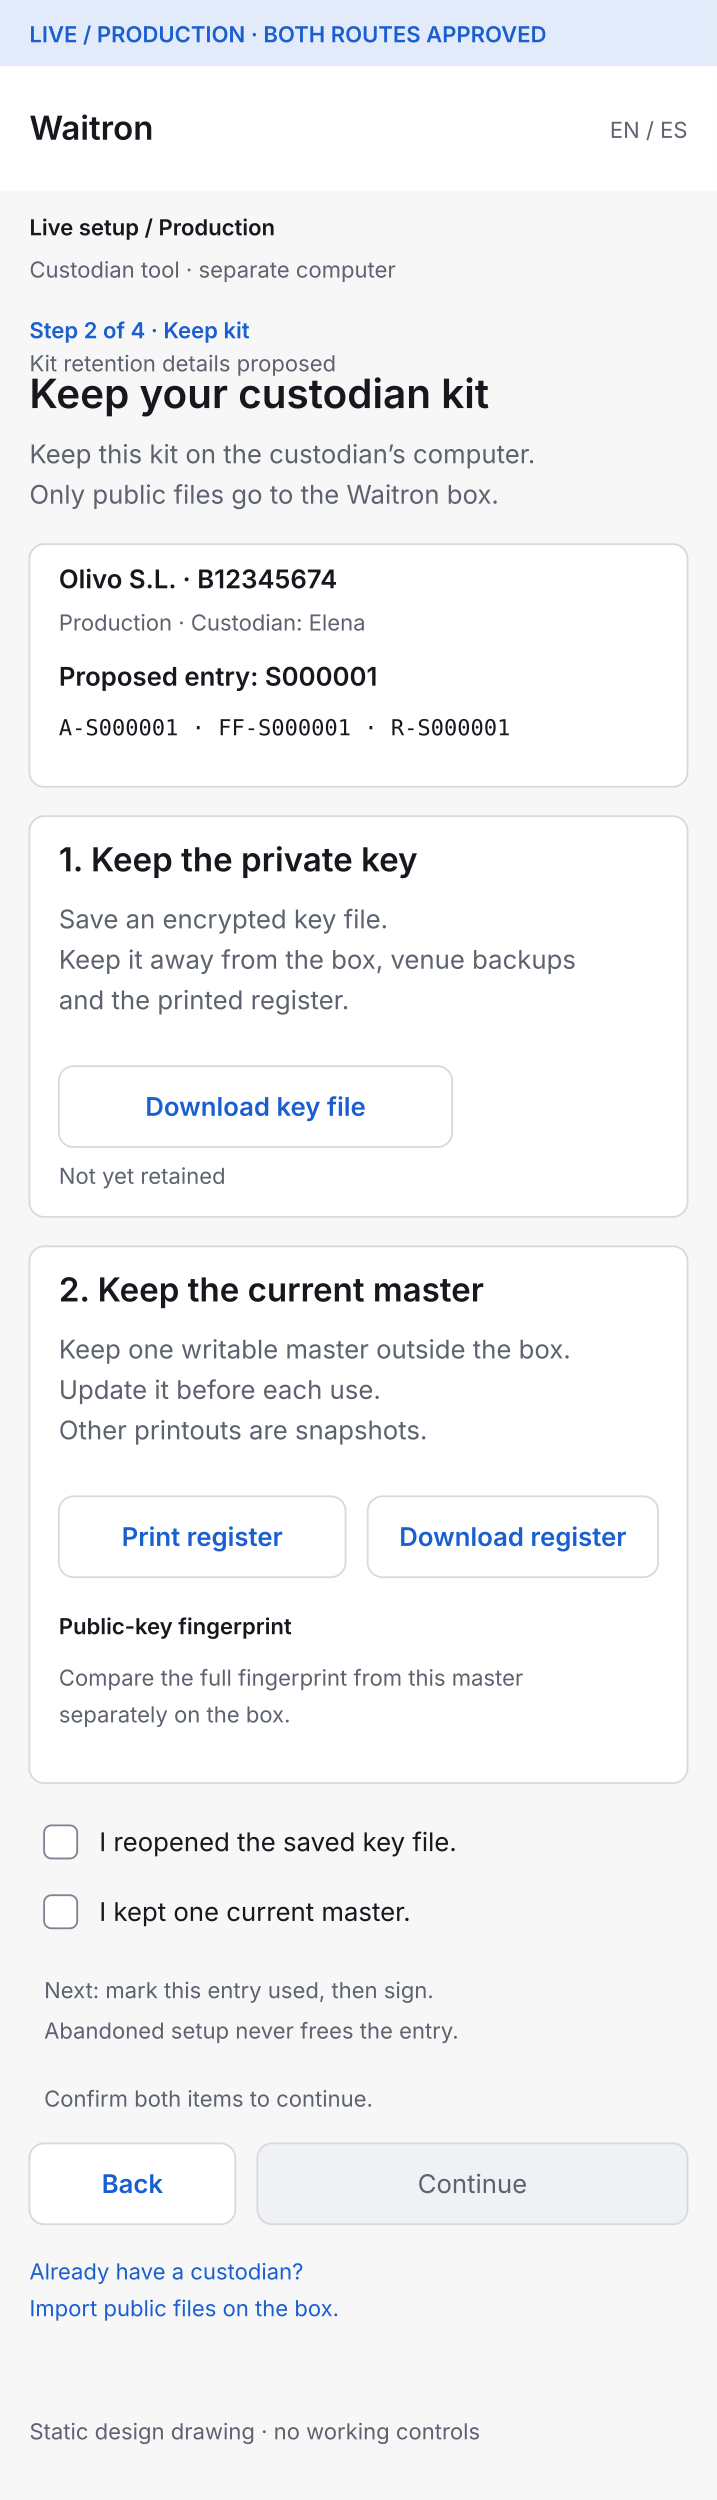
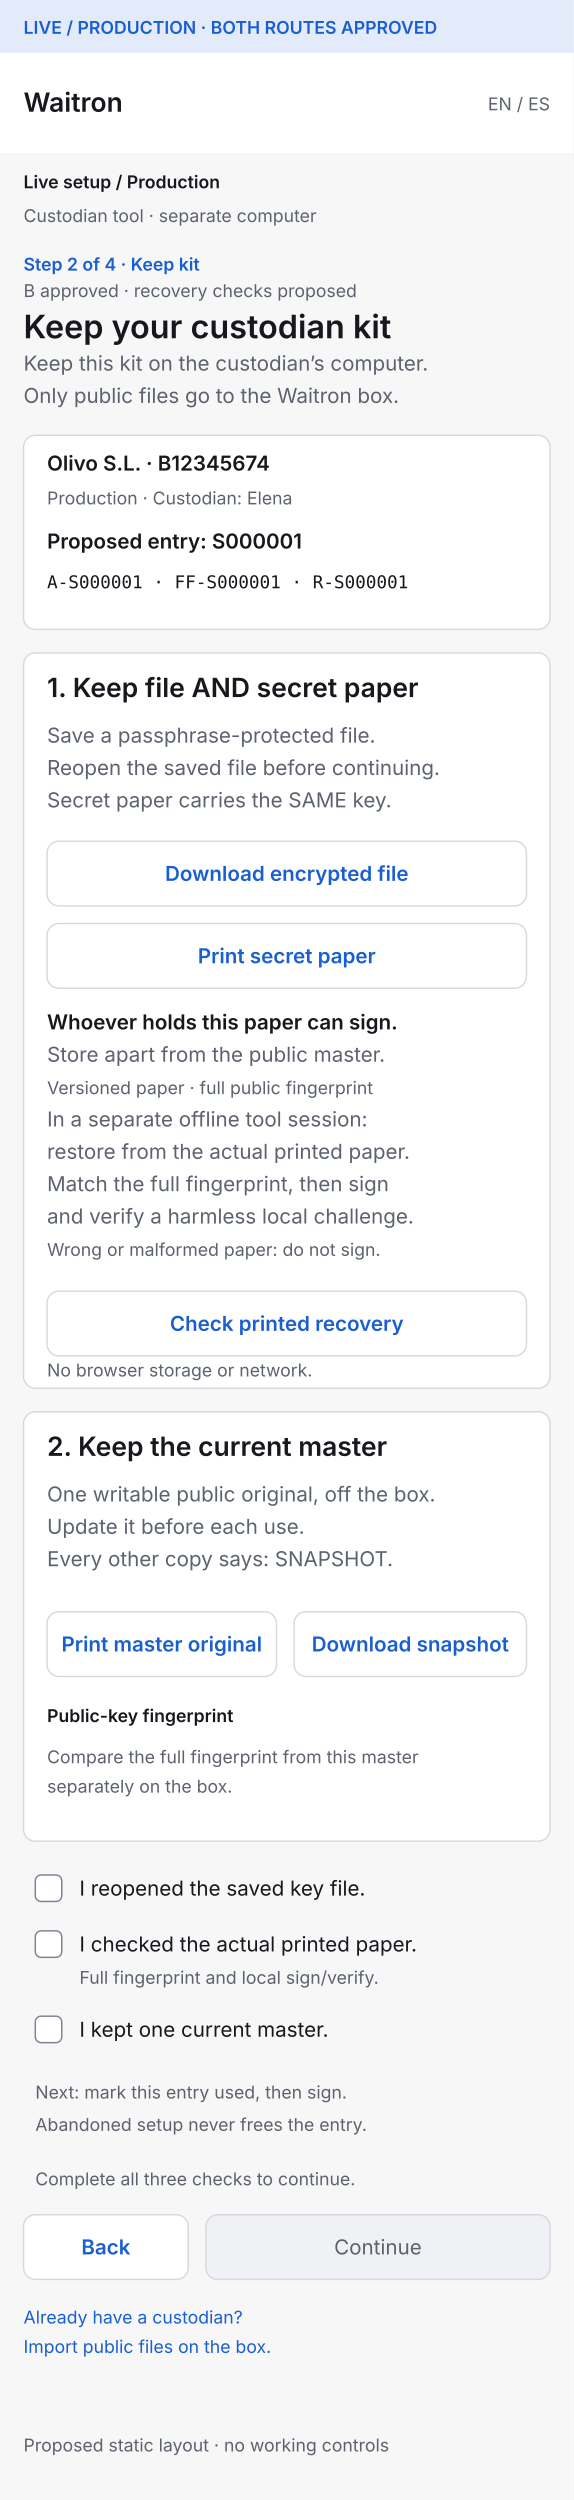
- <svg xmlns="http://www.w3.org/2000/svg" width="390" height="1360" viewBox="0 0 390 1360" role="img" aria-labelledby="title desc" lang="en">
+ <svg xmlns="http://www.w3.org/2000/svg" width="390" height="1700" viewBox="0 0 390 1700" role="img" aria-labelledby="title desc" lang="en">
  <style>text{font-family:system-ui,-apple-system,Segoe UI,sans-serif;fill:#16181d;font-size:14px} .muted{fill:#5c626e}.small{font-size:12px}.heading{font-size:22px;font-weight:600}.group{font-size:18px;font-weight:600}.strong{font-weight:600}.link{fill:#1a5fd0}.mono{font-family:ui-monospace,SFMono-Regular,Menlo,monospace;font-size:12px}</style>
-   <rect x="0" y="0" width="390" height="1360" rx="0" fill="#f7f7f8" />
+   <rect x="0" y="0" width="390" height="1700" rx="0" fill="#f7f7f8" />
  <rect x="0" y="0" width="390" height="36" rx="0" fill="#e3ebfb" />
  <text x="16" y="23" class="small strong link">LIVE / PRODUCTION · BOTH ROUTES APPROVED</text>
  <rect x="0" y="36" width="390" height="68" rx="0" fill="#ffffff" />
  <text x="16" y="76" class="group">Waitron</text>
  <text x="374" y="75" text-anchor="end" class="small muted">EN / ES</text>
  <text x="16" y="128" class="small strong">Live setup / Production</text>
  <text x="16" y="151" class="small muted">Custodian tool · separate computer</text>
  <text x="16" y="184" class="small link strong">Step 2 of 4 · Keep kit</text>
-   <text x="16" y="202" class="small muted">Kit retention details proposed</text>
-   <text x="16" y="222" class="heading">Keep your custodian kit</text>
+   <text x="16" y="202" class="small muted">B approved · recovery checks proposed</text>
+   <text x="16" y="230" class="heading">Keep your custodian kit</text>
  <text x="16" y="252" class="muted">Keep this kit on the custodian’s computer.</text>
  <text x="16" y="274" class="muted">Only public files go to the Waitron box.</text>
  <rect x="16" y="296" width="358" height="132" rx="8" fill="#ffffff" stroke="#d6d9e0" />
  <text x="32" y="320" class="strong">Olivo S.L. · B12345674</text>
  <text x="32" y="343" class="small muted">Production · Custodian: Elena</text>
  <text x="32" y="373" class="strong">Proposed entry: S000001</text>
  <text x="32" y="400" class="mono">A-S000001 · FF-S000001 · R-S000001</text>
-   <rect x="16" y="444" width="358" height="218" rx="8" fill="#ffffff" stroke="#d6d9e0" />
-   <text x="32" y="474" class="group">1. Keep the private key</text>
-   <text x="32" y="505" class="muted">Save an encrypted key file.</text>
-   <text x="32" y="527" class="muted">Keep it away from the box, venue backups</text>
-   <text x="32" y="549" class="muted">and the printed register.</text>
-   <rect x="32" y="580" width="214" height="44" rx="8" fill="#ffffff" stroke="#d6d9e0" />
-   <text x="139.0" y="607" text-anchor="middle" class="link strong">Download key file</text>
-   <text x="32" y="644" class="small muted">Not yet retained</text>
-   <rect x="16" y="678" width="358" height="292" rx="8" fill="#ffffff" stroke="#d6d9e0" />
-   <text x="32" y="708" class="group">2. Keep the current master</text>
-   <text x="32" y="739" class="muted">Keep one writable master outside the box.</text>
-   <text x="32" y="761" class="muted">Update it before each use.</text>
-   <text x="32" y="783" class="muted">Other printouts are snapshots.</text>
-   <rect x="32" y="814" width="156" height="44" rx="8" fill="#ffffff" stroke="#d6d9e0" />
-   <text x="110.0" y="841" text-anchor="middle" class="link strong">Print register</text>
-   <rect x="200" y="814" width="158" height="44" rx="8" fill="#ffffff" stroke="#d6d9e0" />
-   <text x="279.0" y="841" text-anchor="middle" class="link strong">Download register</text>
-   <text x="32" y="889" class="small strong">Public-key fingerprint</text>
-   <text x="32" y="917" class="small muted">Compare the full fingerprint from this master</text>
-   <text x="32" y="937" class="small muted">separately on the box.</text>
-   <rect x="24" y="993" width="18" height="18" rx="4" fill="#ffffff" stroke="#7d8390" />
-   <text x="54" y="1007">I reopened the saved key file.</text>
-   <rect x="24" y="1031" width="18" height="18" rx="4" fill="#ffffff" stroke="#7d8390" />
-   <text x="54" y="1045">I kept one current master.</text>
-   <text x="24" y="1087" class="small muted">Next: mark this entry used, then sign.</text>
-   <text x="24" y="1109" class="small muted">Abandoned setup never frees the entry.</text>
-   <text x="24" y="1146" class="small muted">Confirm both items to continue.</text>
-   <rect x="16" y="1166" width="112" height="44" rx="8" fill="#ffffff" stroke="#d6d9e0" />
-   <text x="72.0" y="1193" text-anchor="middle" class="link strong">Back</text>
-   <rect x="140" y="1166" width="234" height="44" rx="8" fill="#f0f1f4" stroke="#d6d9e0" />
-   <text x="257.0" y="1193" text-anchor="middle" class="muted">Continue</text>
-   <text x="16" y="1240" class="small link">Already have a custodian?</text>
-   <text x="16" y="1260" class="small link">Import public files on the box.</text>
-   <text x="16" y="1327" class="small muted">Static design drawing · no working controls</text>
+   <rect x="16" y="444" width="358" height="500" rx="8" fill="#ffffff" stroke="#d6d9e0" />
+   <text x="32" y="474" class="group">1. Keep file AND secret paper</text>
+   <text x="32" y="505" class="muted">Save a passphrase-protected file.</text>
+   <text x="32" y="527" class="muted">Reopen the saved file before continuing.</text>
+   <text x="32" y="549" class="muted">Secret paper carries the SAME key.</text>
+   <rect x="32" y="572" width="326" height="44" rx="8" fill="#ffffff" stroke="#d6d9e0" />
+   <text x="195.0" y="599" text-anchor="middle" class="link strong">Download encrypted file</text>
+   <rect x="32" y="628" width="326" height="44" rx="8" fill="#ffffff" stroke="#d6d9e0" />
+   <text x="195.0" y="655" text-anchor="middle" class="link strong">Print secret paper</text>
+   <text x="32" y="700" class="strong">Whoever holds this paper can sign.</text>
+   <text x="32" y="722" class="muted">Store apart from the public master.</text>
+   <text x="32" y="744" class="small muted">Versioned paper · full public fingerprint</text>
+   <text x="32" y="766" class="muted">In a separate offline tool session:</text>
+   <text x="32" y="788" class="muted">restore from the actual printed paper.</text>
+   <text x="32" y="810" class="muted">Match the full fingerprint, then sign</text>
+   <text x="32" y="832" class="muted">and verify a harmless local challenge.</text>
+   <text x="32" y="854" class="small muted">Wrong or malformed paper: do not sign.</text>
+   <rect x="32" y="878" width="326" height="44" rx="8" fill="#ffffff" stroke="#d6d9e0" />
+   <text x="195.0" y="905" text-anchor="middle" class="link strong">Check printed recovery</text>
+   <text x="32" y="936" class="small muted">No browser storage or network.</text>
+   <rect x="16" y="960" width="358" height="292" rx="8" fill="#ffffff" stroke="#d6d9e0" />
+   <text x="32" y="990" class="group">2. Keep the current master</text>
+   <text x="32" y="1021" class="muted">One writable public original, off the box.</text>
+   <text x="32" y="1043" class="muted">Update it before each use.</text>
+   <text x="32" y="1065" class="muted">Every other copy says: SNAPSHOT.</text>
+   <rect x="32" y="1096" width="156" height="44" rx="8" fill="#ffffff" stroke="#d6d9e0" />
+   <text x="110.0" y="1123" text-anchor="middle" class="link strong">Print master original</text>
+   <rect x="200" y="1096" width="158" height="44" rx="8" fill="#ffffff" stroke="#d6d9e0" />
+   <text x="279.0" y="1123" text-anchor="middle" class="link strong">Download snapshot</text>
+   <text x="32" y="1171" class="small strong">Public-key fingerprint</text>
+   <text x="32" y="1199" class="small muted">Compare the full fingerprint from this master</text>
+   <text x="32" y="1219" class="small muted">separately on the box.</text>
+   <rect x="24" y="1275" width="18" height="18" rx="4" fill="#ffffff" stroke="#7d8390" />
+   <text x="54" y="1289">I reopened the saved key file.</text>
+   <rect x="24" y="1313" width="18" height="18" rx="4" fill="#ffffff" stroke="#7d8390" />
+   <text x="54" y="1327">I checked the actual printed paper.</text>
+   <text x="54" y="1349" class="small muted">Full fingerprint and local sign/verify.</text>
+   <rect x="24" y="1371" width="18" height="18" rx="4" fill="#ffffff" stroke="#7d8390" />
+   <text x="54" y="1385">I kept one current master.</text>
+   <text x="24" y="1427" class="small muted">Next: mark this entry used, then sign.</text>
+   <text x="24" y="1449" class="small muted">Abandoned setup never frees the entry.</text>
+   <text x="24" y="1486" class="small muted">Complete all three checks to continue.</text>
+   <rect x="16" y="1506" width="112" height="44" rx="8" fill="#ffffff" stroke="#d6d9e0" />
+   <text x="72.0" y="1533" text-anchor="middle" class="link strong">Back</text>
+   <rect x="140" y="1506" width="234" height="44" rx="8" fill="#f0f1f4" stroke="#d6d9e0" />
+   <text x="257.0" y="1533" text-anchor="middle" class="muted">Continue</text>
+   <text x="16" y="1580" class="small link">Already have a custodian?</text>
+   <text x="16" y="1600" class="small link">Import public files on the box.</text>
+   <text x="16" y="1667" class="small muted">Proposed static layout · no working controls</text>
</svg>
